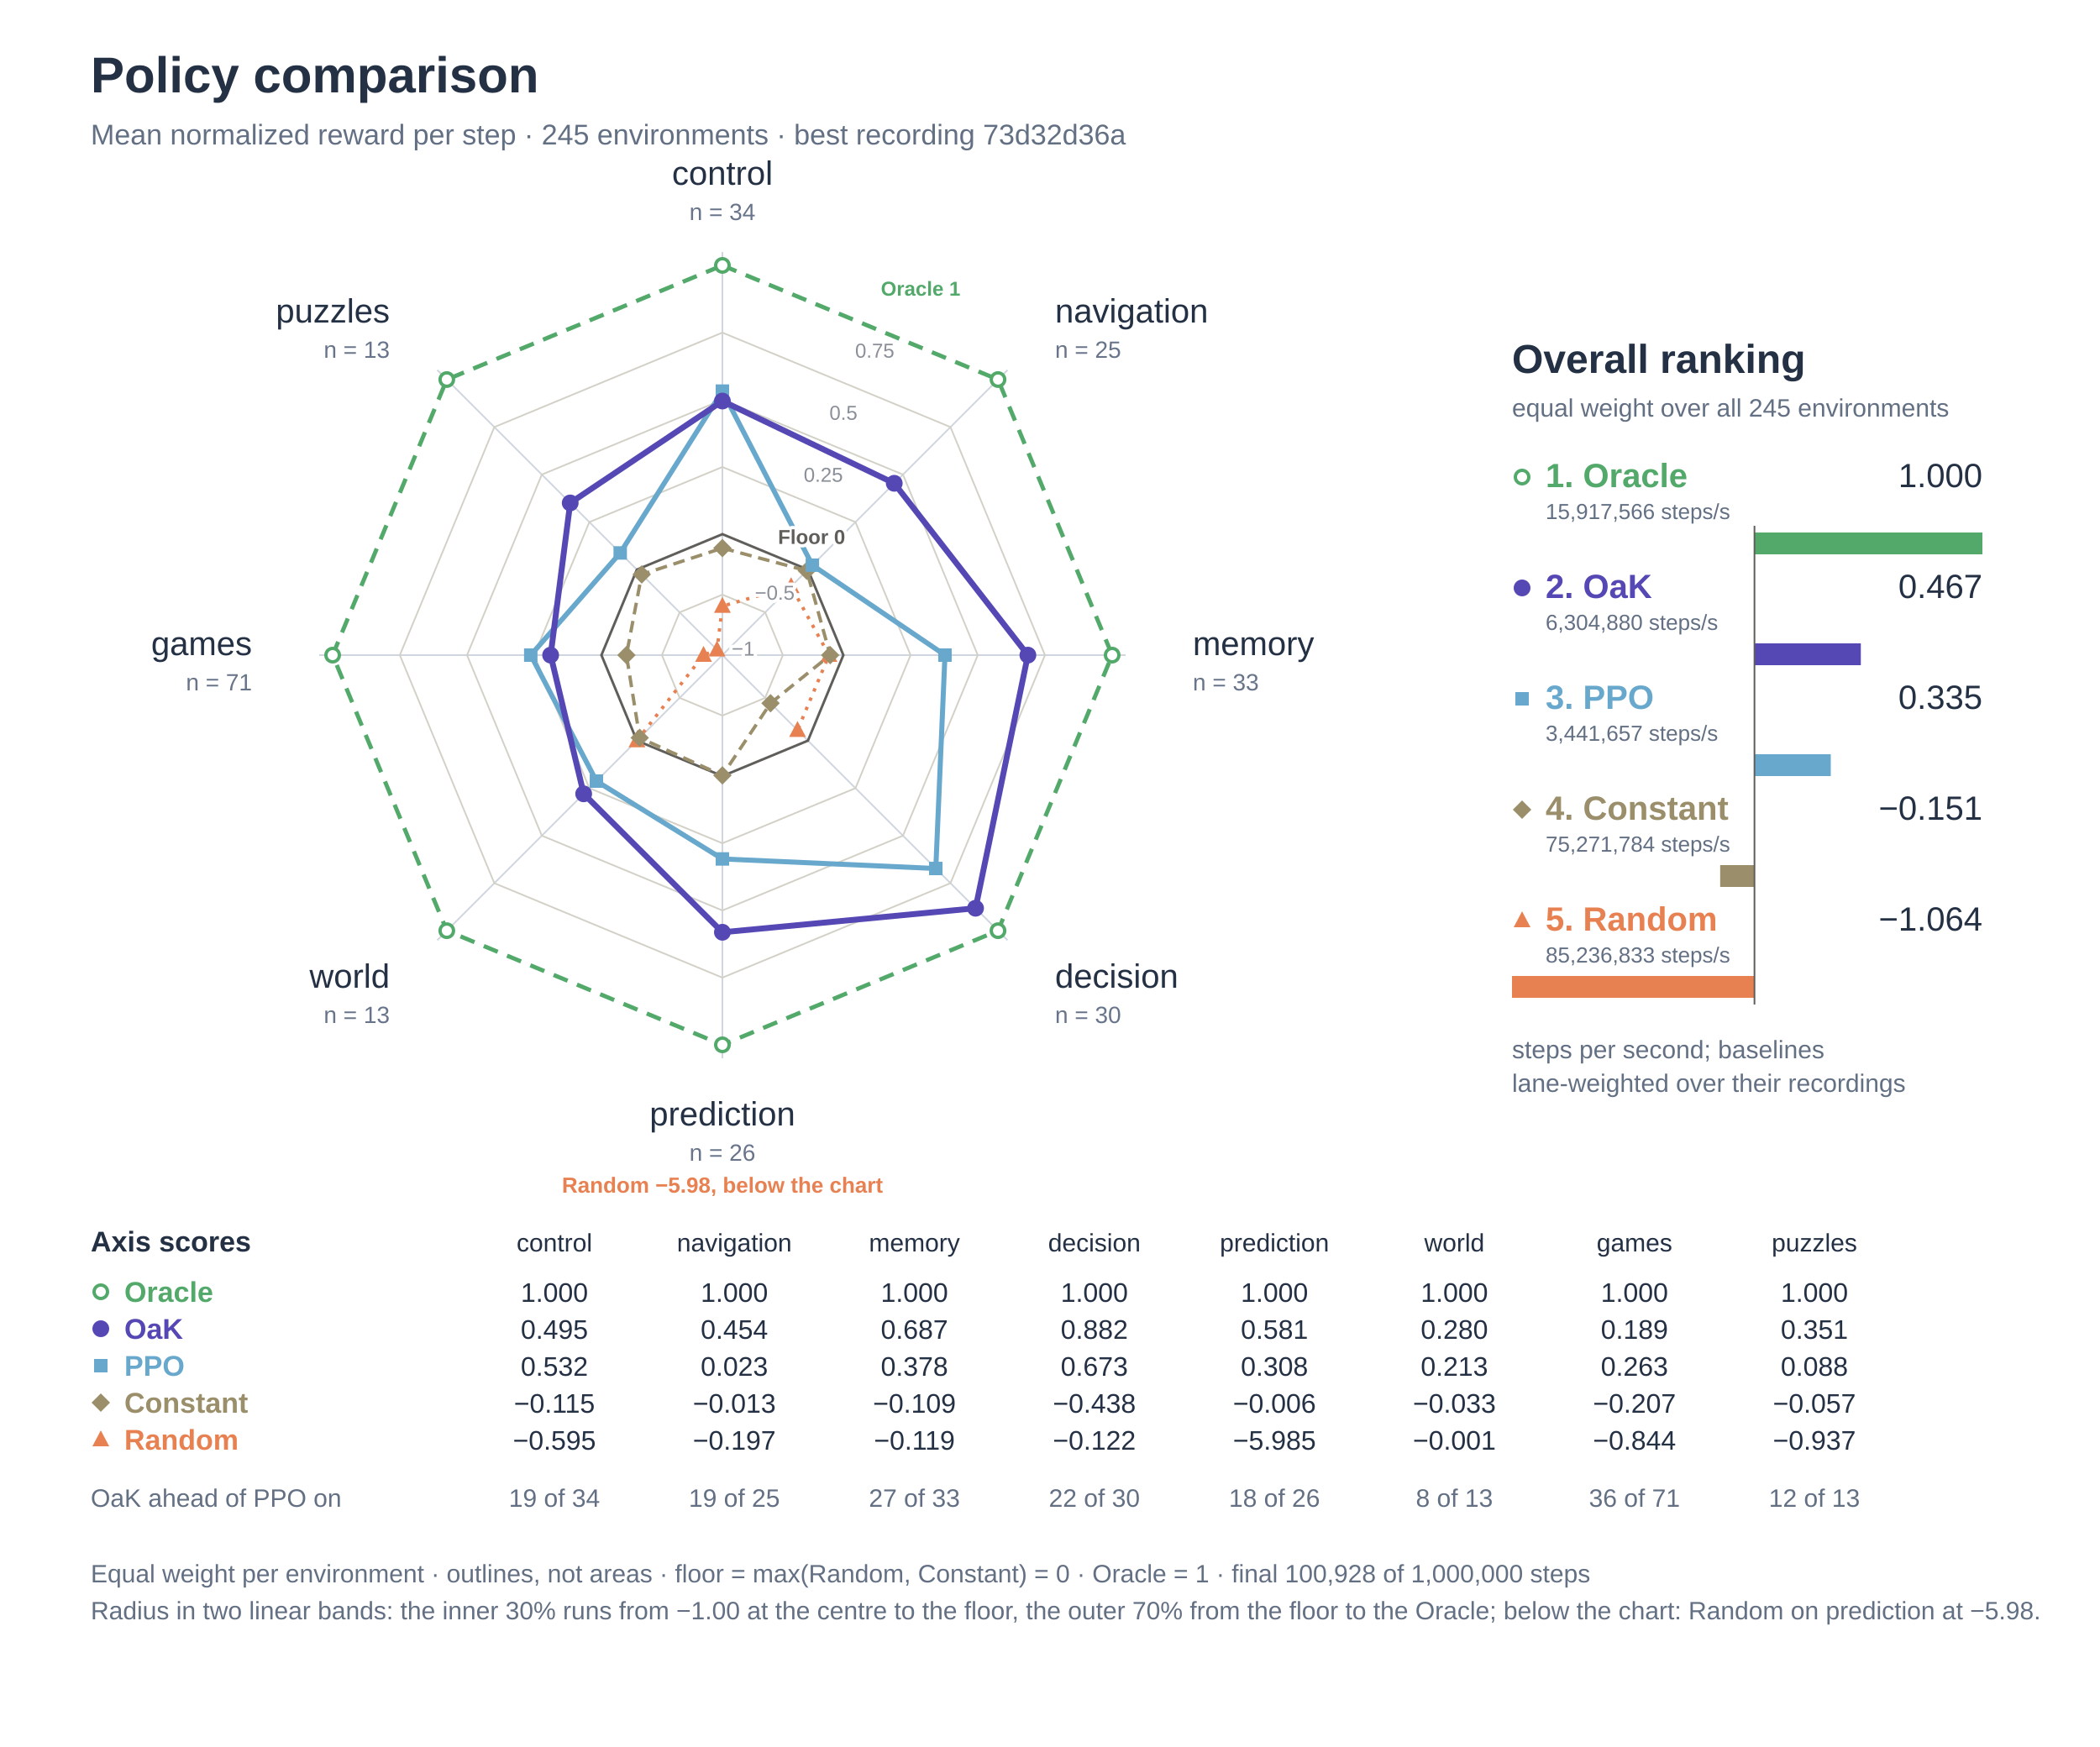
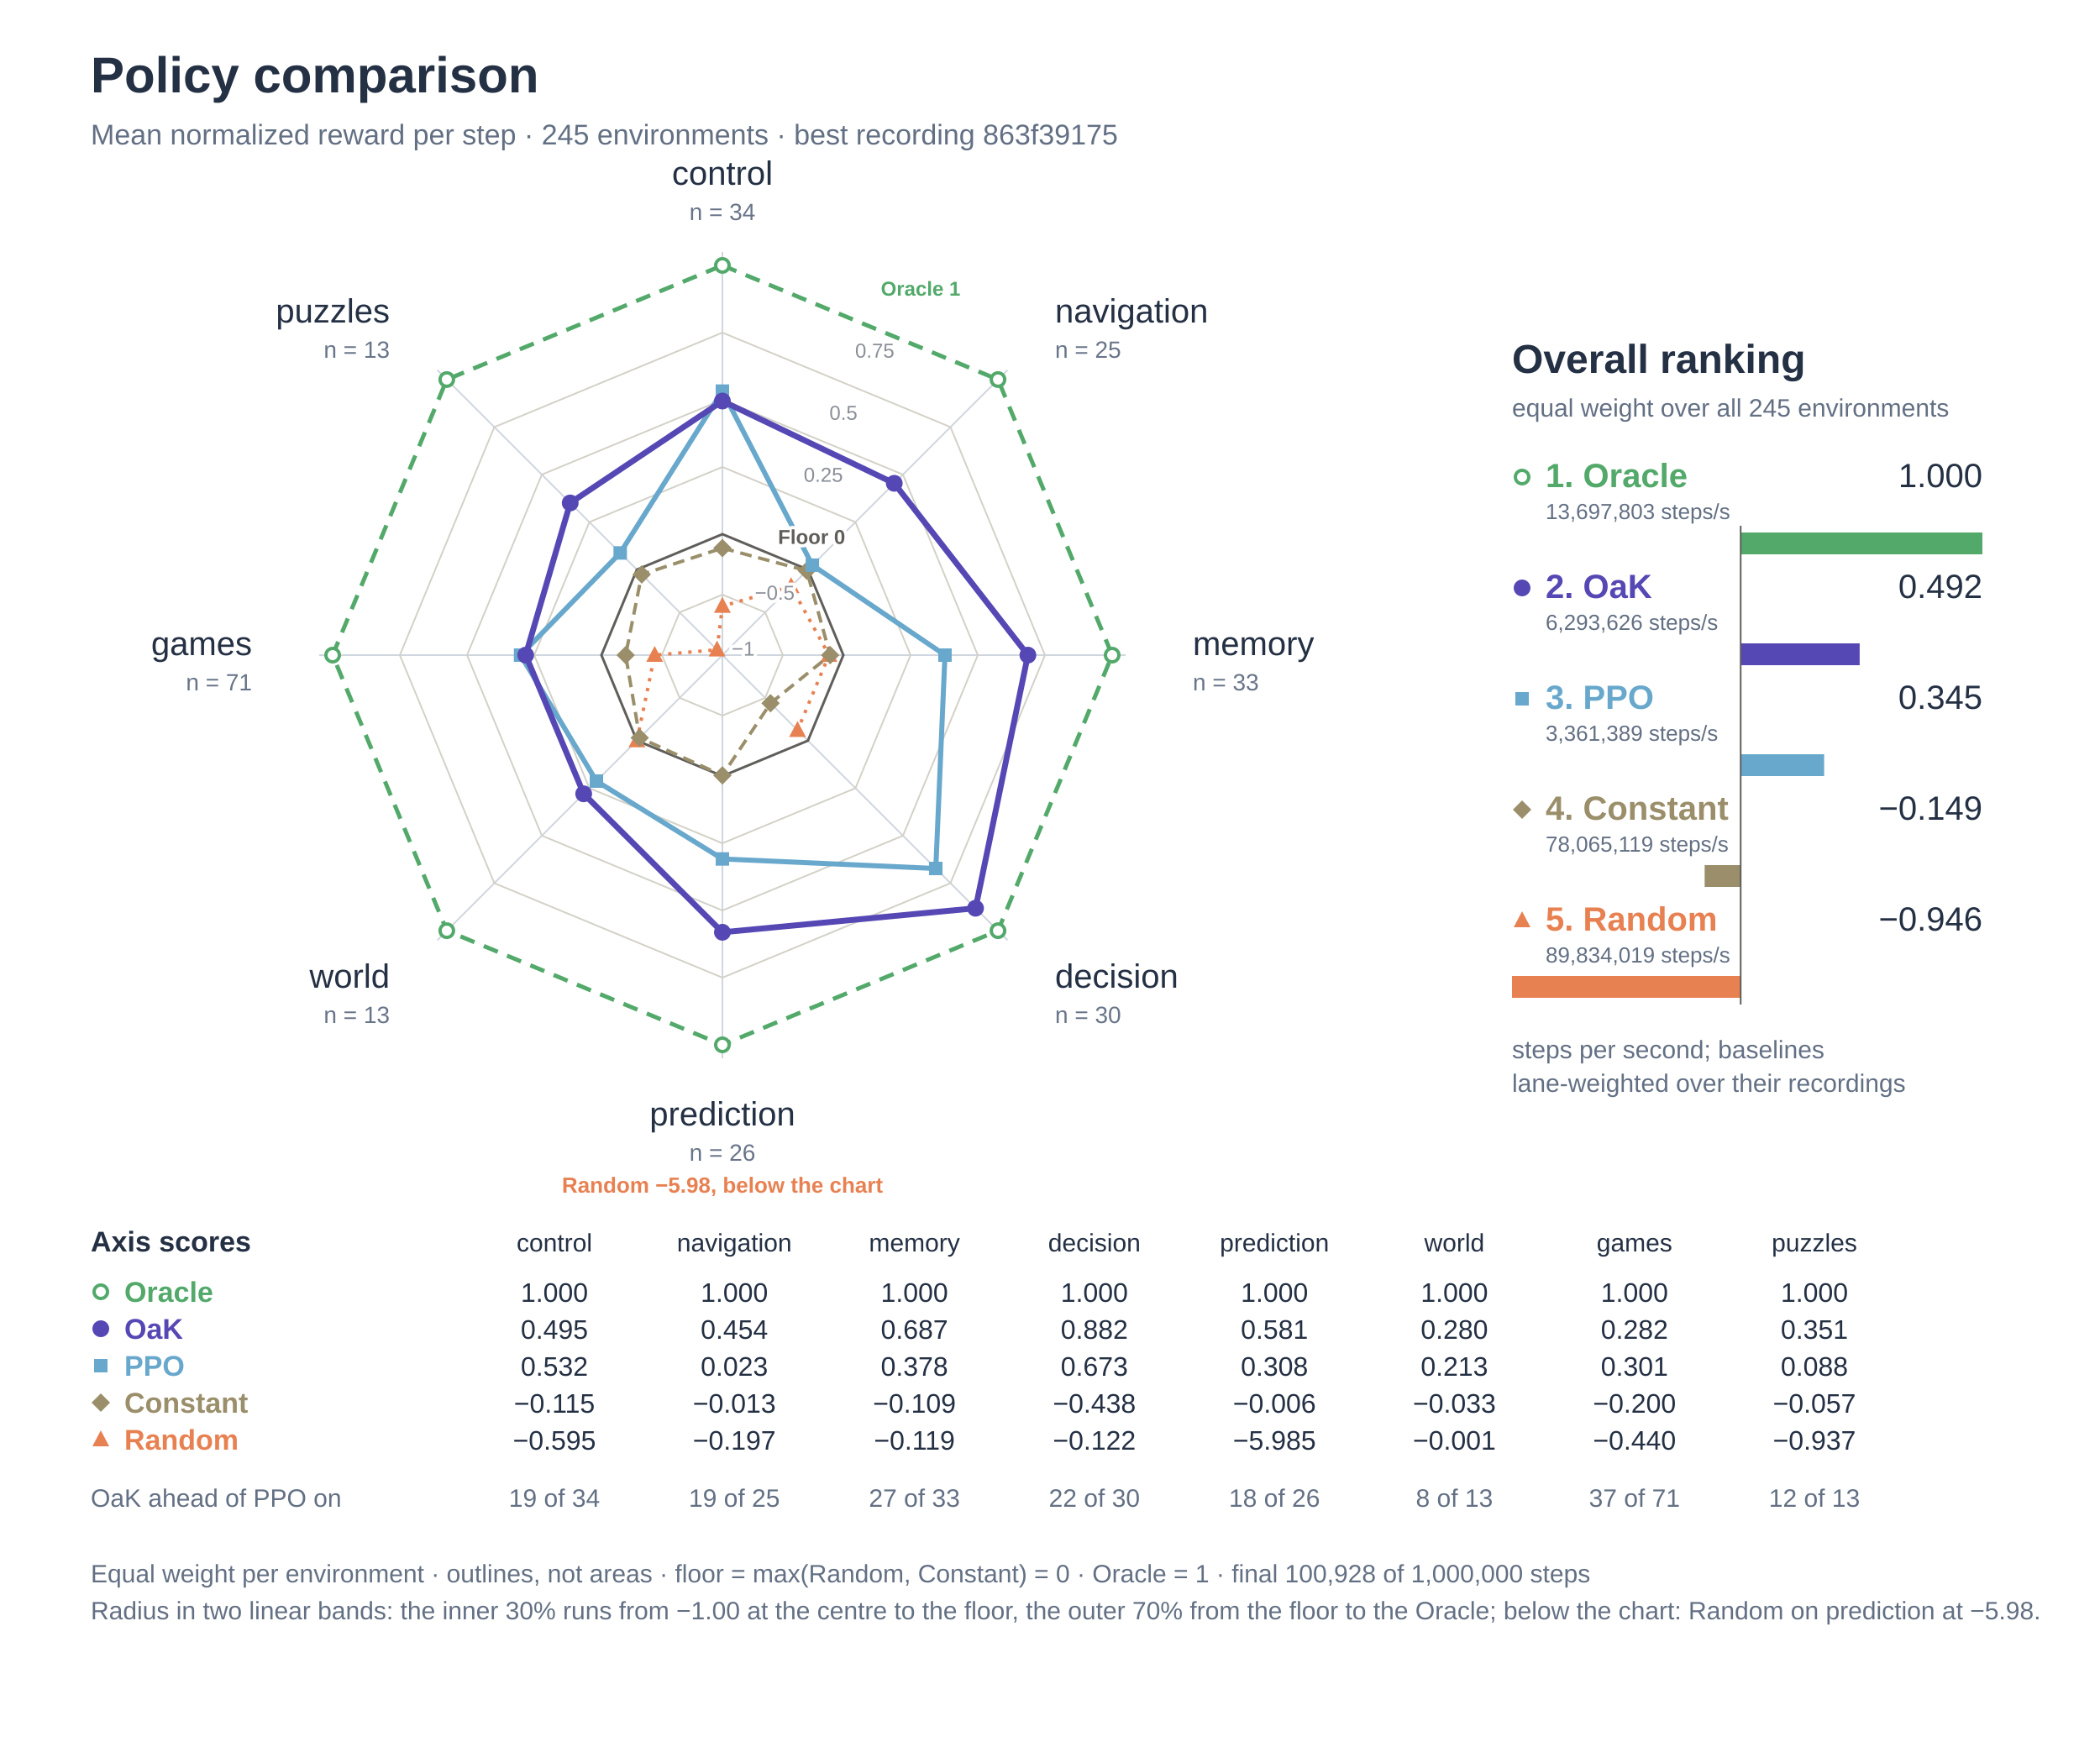
<svg xmlns="http://www.w3.org/2000/svg" width="1250" height="1040" viewBox="0 0 1250 1040" role="img" aria-labelledby="title desc">
  <rect width="1250" height="1040" fill="#ffffff" />
  <g font-family="Arial, Helvetica, sans-serif" fill="#243044">
    <text x="54.0" y="55.0" font-size="30" fill="#243044" text-anchor="start" font-weight="600">Policy comparison</text>
-     <text x="54.0" y="86.0" font-size="17" fill="#637084" text-anchor="start" font-weight="400">Mean normalized reward per step · 245 environments · best recording 73d32d36a</text>
+     <text x="54.0" y="86.0" font-size="17" fill="#637084" text-anchor="start" font-weight="400">Mean normalized reward per step · 245 environments · best recording 863f39175</text>
    <path d="M 430 390 L 430.00 150.00" stroke="#d0d6df" stroke-width="1" />
    <path d="M 430 390 L 599.71 220.29" stroke="#d0d6df" stroke-width="1" />
    <path d="M 430 390 L 670.00 390.00" stroke="#d0d6df" stroke-width="1" />
    <path d="M 430 390 L 599.71 559.71" stroke="#d0d6df" stroke-width="1" />
    <path d="M 430 390 L 430.00 630.00" stroke="#d0d6df" stroke-width="1" />
    <path d="M 430 390 L 260.29 559.71" stroke="#d0d6df" stroke-width="1" />
    <path d="M 430 390 L 190.00 390.00" stroke="#d0d6df" stroke-width="1" />
    <path d="M 430 390 L 260.29 220.29" stroke="#d0d6df" stroke-width="1" />
    <polygon points="430.00,354.00 455.46,364.54 466.00,390.00 455.46,415.46 430.00,426.00 404.54,415.46 394.00,390.00 404.54,364.54" fill="none" stroke="#d3d1c7" stroke-width="1" />
    <polygon points="430.00,278.00 509.20,310.80 542.00,390.00 509.20,469.20 430.00,502.00 350.80,469.20 318.00,390.00 350.80,310.80" fill="none" stroke="#d3d1c7" stroke-width="1" />
    <polygon points="430.00,238.00 537.48,282.52 582.00,390.00 537.48,497.48 430.00,542.00 322.52,497.48 278.00,390.00 322.52,282.52" fill="none" stroke="#d3d1c7" stroke-width="1" />
    <polygon points="430.00,198.00 565.76,254.24 622.00,390.00 565.76,525.76 430.00,582.00 294.24,525.76 238.00,390.00 294.24,254.24" fill="none" stroke="#d3d1c7" stroke-width="1" />
    <polygon points="430.00,318.00 480.91,339.09 502.00,390.00 480.91,440.91 430.00,462.00 379.09,440.91 358.00,390.00 379.09,339.09" fill="none" stroke="#5f5e5a" stroke-width="1.5" />
    <path d="M 430.00 158.00 L 594.05 225.95 L 662.00 390.00 L 594.05 554.05 L 430.00 622.00 L 265.95 554.05 L 198.00 390.00 L 265.95 225.95 Z" fill="none" stroke="#52a96a" stroke-width="2.5" stroke-dasharray="9 6" stroke-linejoin="round" />
    <circle cx="430.00" cy="158.00" r="4" fill="#ffffff" stroke="#52a96a" stroke-width="2" />
    <circle cx="594.05" cy="225.95" r="4" fill="#ffffff" stroke="#52a96a" stroke-width="2" />
    <circle cx="662.00" cy="390.00" r="4" fill="#ffffff" stroke="#52a96a" stroke-width="2" />
    <circle cx="594.05" cy="554.05" r="4" fill="#ffffff" stroke="#52a96a" stroke-width="2" />
    <circle cx="430.00" cy="622.00" r="4" fill="#ffffff" stroke="#52a96a" stroke-width="2" />
    <circle cx="265.95" cy="554.05" r="4" fill="#ffffff" stroke="#52a96a" stroke-width="2" />
    <circle cx="198.00" cy="390.00" r="4" fill="#ffffff" stroke="#52a96a" stroke-width="2" />
    <circle cx="265.95" cy="225.95" r="4" fill="#ffffff" stroke="#52a96a" stroke-width="2" />
-     <path d="M 379.14 440.86 L 418.77 390.00 L 426.80 386.80 L 430.00 360.82 L 470.90 349.10 L 493.46 390.00 L 474.71 434.71" fill="none" stroke="#e88152" stroke-width="2" stroke-dasharray="2 4" stroke-linejoin="round" />
+     <path d="M 379.14 440.86 L 389.68 390.00 L 426.80 386.80 L 430.00 360.82 L 470.90 349.10 L 493.46 390.00 L 474.71 434.71" fill="none" stroke="#e88152" stroke-width="2" stroke-dasharray="2 4" stroke-linejoin="round" />
    <polygon points="430.00,355.32 435.00,364.82 425.00,364.82" fill="#e88152" />
    <polygon points="470.90,343.60 475.90,353.10 465.90,353.10" fill="#e88152" />
    <polygon points="493.46,384.50 498.46,394.00 488.46,394.00" fill="#e88152" />
    <polygon points="474.71,429.21 479.71,438.71 469.71,438.71" fill="#e88152" />
    <polygon points="379.14,435.36 384.14,444.86 374.14,444.86" fill="#e88152" />
-     <polygon points="418.77,384.50 423.77,394.00 413.77,394.00" fill="#e88152" />
+     <polygon points="389.68,384.50 394.68,394.00 384.68,394.00" fill="#e88152" />
    <polygon points="426.80,381.30 431.80,390.80 421.80,390.80" fill="#e88152" />
-     <path d="M 430.00 326.29 L 480.23 339.77 L 494.15 390.00 L 458.64 418.64 L 430.00 461.59 L 380.78 439.22 L 372.88 390.00 L 381.97 341.97 Z" fill="none" stroke="#9a8f6a" stroke-width="2" stroke-dasharray="7 4" stroke-linejoin="round" />
+     <path d="M 430.00 326.29 L 480.23 339.77 L 494.15 390.00 L 458.64 418.64 L 430.00 461.59 L 380.78 439.22 L 372.41 390.00 L 381.97 341.97 Z" fill="none" stroke="#9a8f6a" stroke-width="2" stroke-dasharray="7 4" stroke-linejoin="round" />
    <polygon points="430.00,320.79 435.50,326.29 430.00,331.79 424.50,326.29" fill="#9a8f6a" />
    <polygon points="480.23,334.27 485.73,339.77 480.23,345.27 474.73,339.77" fill="#9a8f6a" />
    <polygon points="494.15,384.50 499.65,390.00 494.15,395.50 488.65,390.00" fill="#9a8f6a" />
    <polygon points="458.64,413.14 464.14,418.64 458.64,424.14 453.14,418.64" fill="#9a8f6a" />
    <polygon points="430.00,456.09 435.50,461.59 430.00,467.09 424.50,461.59" fill="#9a8f6a" />
    <polygon points="380.78,433.72 386.28,439.22 380.78,444.72 375.28,439.22" fill="#9a8f6a" />
-     <polygon points="372.88,384.50 378.38,390.00 372.88,395.50 367.38,390.00" fill="#9a8f6a" />
+     <polygon points="372.41,384.50 377.91,390.00 372.41,395.50 366.91,390.00" fill="#9a8f6a" />
    <polygon points="381.97,336.47 387.47,341.97 381.97,347.47 376.47,341.97" fill="#9a8f6a" />
-     <path d="M 430.00 232.82 L 483.55 336.45 L 562.48 390.00 L 557.02 517.02 L 430.00 511.33 L 355.01 464.99 L 315.93 390.00 L 369.17 329.17 Z" fill="none" stroke="#68a8cc" stroke-width="3" stroke-linejoin="round" />
+     <path d="M 430.00 232.82 L 483.55 336.45 L 562.48 390.00 L 557.02 517.02 L 430.00 511.33 L 355.01 464.99 L 309.87 390.00 L 369.17 329.17 Z" fill="none" stroke="#68a8cc" stroke-width="3" stroke-linejoin="round" />
    <rect x="426.00" y="228.82" width="8" height="8" fill="#68a8cc" />
    <rect x="479.55" y="332.45" width="8" height="8" fill="#68a8cc" />
    <rect x="558.48" y="386.00" width="8" height="8" fill="#68a8cc" />
    <rect x="553.02" y="513.02" width="8" height="8" fill="#68a8cc" />
    <rect x="426.00" y="507.33" width="8" height="8" fill="#68a8cc" />
    <rect x="351.01" y="460.99" width="8" height="8" fill="#68a8cc" />
-     <rect x="311.93" y="386.00" width="8" height="8" fill="#68a8cc" />
+     <rect x="305.87" y="386.00" width="8" height="8" fill="#68a8cc" />
    <rect x="365.17" y="325.17" width="8" height="8" fill="#68a8cc" />
-     <path d="M 430.00 238.74 L 532.29 287.71 L 611.84 390.00 L 580.68 540.68 L 430.00 554.98 L 347.43 472.57 L 327.76 390.00 L 339.41 299.41 Z" fill="none" stroke="#5548b4" stroke-width="3.5" stroke-linejoin="round" />
+     <path d="M 430.00 238.74 L 532.29 287.71 L 611.84 390.00 L 580.68 540.68 L 430.00 554.98 L 347.43 472.57 L 312.90 390.00 L 339.41 299.41 Z" fill="none" stroke="#5548b4" stroke-width="3.5" stroke-linejoin="round" />
    <circle cx="430.00" cy="238.74" r="5" fill="#5548b4" />
    <circle cx="532.29" cy="287.71" r="5" fill="#5548b4" />
    <circle cx="611.84" cy="390.00" r="5" fill="#5548b4" />
    <circle cx="580.68" cy="540.68" r="5" fill="#5548b4" />
    <circle cx="430.00" cy="554.98" r="5" fill="#5548b4" />
    <circle cx="347.43" cy="472.57" r="5" fill="#5548b4" />
-     <circle cx="327.76" cy="390.00" r="5" fill="#5548b4" />
+     <circle cx="312.90" cy="390.00" r="5" fill="#5548b4" />
    <circle cx="339.41" cy="299.41" r="5" fill="#5548b4" />
    <text x="435.5" y="390.3" font-size="12" fill="#8a8f98" text-anchor="start" font-weight="400" stroke="#ffffff" stroke-width="4" stroke-linejoin="round" paint-order="stroke">−1</text>
    <text x="449.3" y="357.0" font-size="12" fill="#8a8f98" text-anchor="start" font-weight="400" stroke="#ffffff" stroke-width="4" stroke-linejoin="round" paint-order="stroke">−0.5</text>
    <text x="478.4" y="286.8" font-size="12" fill="#8a8f98" text-anchor="start" font-weight="400" stroke="#ffffff" stroke-width="4" stroke-linejoin="round" paint-order="stroke">0.25</text>
    <text x="493.7" y="249.9" font-size="12" fill="#8a8f98" text-anchor="start" font-weight="400" stroke="#ffffff" stroke-width="4" stroke-linejoin="round" paint-order="stroke">0.5</text>
    <text x="509.0" y="212.9" font-size="12" fill="#8a8f98" text-anchor="start" font-weight="400" stroke="#ffffff" stroke-width="4" stroke-linejoin="round" paint-order="stroke">0.75</text>
    <text x="463.1" y="323.8" font-size="12" fill="#5f5e5a" text-anchor="start" font-weight="600" stroke="#ffffff" stroke-width="4" stroke-linejoin="round" paint-order="stroke">Floor 0</text>
    <text x="524.3" y="176.0" font-size="12" fill="#52a96a" text-anchor="start" font-weight="600" stroke="#ffffff" stroke-width="4" stroke-linejoin="round" paint-order="stroke">Oracle 1</text>
    <text x="430.0" y="110.0" font-size="20" fill="#243044" text-anchor="middle" font-weight="400">control</text>
    <text x="430.0" y="131.0" font-size="14" fill="#687489" text-anchor="middle" font-weight="400">n = 34</text>
    <text x="628.0" y="192.0" font-size="20" fill="#243044" text-anchor="start" font-weight="400">navigation</text>
    <text x="628.0" y="213.0" font-size="14" fill="#687489" text-anchor="start" font-weight="400">n = 25</text>
    <text x="710.0" y="390.0" font-size="20" fill="#243044" text-anchor="start" font-weight="400">memory</text>
    <text x="710.0" y="411.0" font-size="14" fill="#687489" text-anchor="start" font-weight="400">n = 33</text>
    <text x="628.0" y="588.0" font-size="20" fill="#243044" text-anchor="start" font-weight="400">decision</text>
    <text x="628.0" y="609.0" font-size="14" fill="#687489" text-anchor="start" font-weight="400">n = 30</text>
    <text x="430.0" y="670.0" font-size="20" fill="#243044" text-anchor="middle" font-weight="400">prediction</text>
    <text x="430.0" y="691.0" font-size="14" fill="#687489" text-anchor="middle" font-weight="400">n = 26</text>
    <text x="430.0" y="710.0" font-size="13" fill="#e88152" text-anchor="middle" font-weight="600">Random −5.98, below the chart</text>
    <text x="232.0" y="588.0" font-size="20" fill="#243044" text-anchor="end" font-weight="400">world</text>
    <text x="232.0" y="609.0" font-size="14" fill="#687489" text-anchor="end" font-weight="400">n = 13</text>
    <text x="150.0" y="390.0" font-size="20" fill="#243044" text-anchor="end" font-weight="400">games</text>
    <text x="150.0" y="411.0" font-size="14" fill="#687489" text-anchor="end" font-weight="400">n = 71</text>
    <text x="232.0" y="192.0" font-size="20" fill="#243044" text-anchor="end" font-weight="400">puzzles</text>
    <text x="232.0" y="213.0" font-size="14" fill="#687489" text-anchor="end" font-weight="400">n = 13</text>
    <text x="900.0" y="222.0" font-size="24" fill="#243044" text-anchor="start" font-weight="600">Overall ranking</text>
    <text x="900.0" y="248.0" font-size="15" fill="#637084" text-anchor="start" font-weight="400">equal weight over all 245 environments</text>
    <circle cx="906.00" cy="284.00" r="4" fill="#ffffff" stroke="#52a96a" stroke-width="2" />
    <text x="920.0" y="290.0" font-size="20" fill="#52a96a" text-anchor="start" font-weight="600">1. Oracle</text>
    <text x="1180.0" y="290.0" font-size="20" fill="#243044" text-anchor="end" font-weight="400">1.000</text>
-     <rect x="1044.33" y="317" width="135.67" height="13" fill="#52a96a" />
-     <text x="920.0" y="309.0" font-size="13" fill="#637084" text-anchor="start" font-weight="400">15,917,566 steps/s</text>
+     <rect x="1036.11" y="317" width="143.89" height="13" fill="#52a96a" />
+     <text x="920.0" y="309.0" font-size="13" fill="#637084" text-anchor="start" font-weight="400">13,697,803 steps/s</text>
    <circle cx="906.00" cy="350.00" r="5" fill="#5548b4" />
    <text x="920.0" y="356.0" font-size="20" fill="#5548b4" text-anchor="start" font-weight="600">2. OaK</text>
-     <text x="1180.0" y="356.0" font-size="20" fill="#243044" text-anchor="end" font-weight="400">0.467</text>
-     <rect x="1044.33" y="383" width="63.30" height="13" fill="#5548b4" />
-     <text x="920.0" y="375.0" font-size="13" fill="#637084" text-anchor="start" font-weight="400">6,304,880 steps/s</text>
+     <text x="1180.0" y="356.0" font-size="20" fill="#243044" text-anchor="end" font-weight="400">0.492</text>
+     <rect x="1036.11" y="383" width="70.84" height="13" fill="#5548b4" />
+     <text x="920.0" y="375.0" font-size="13" fill="#637084" text-anchor="start" font-weight="400">6,293,626 steps/s</text>
    <rect x="902.00" y="412.00" width="8" height="8" fill="#68a8cc" />
    <text x="920.0" y="422.0" font-size="20" fill="#68a8cc" text-anchor="start" font-weight="600">3. PPO</text>
-     <text x="1180.0" y="422.0" font-size="20" fill="#243044" text-anchor="end" font-weight="400">0.335</text>
-     <rect x="1044.33" y="449" width="45.41" height="13" fill="#68a8cc" />
-     <text x="920.0" y="441.0" font-size="13" fill="#637084" text-anchor="start" font-weight="400">3,441,657 steps/s</text>
+     <text x="1180.0" y="422.0" font-size="20" fill="#243044" text-anchor="end" font-weight="400">0.345</text>
+     <rect x="1036.11" y="449" width="49.70" height="13" fill="#68a8cc" />
+     <text x="920.0" y="441.0" font-size="13" fill="#637084" text-anchor="start" font-weight="400">3,361,389 steps/s</text>
    <polygon points="906.00,476.50 911.50,482.00 906.00,487.50 900.50,482.00" fill="#9a8f6a" />
    <text x="920.0" y="488.0" font-size="20" fill="#9a8f6a" text-anchor="start" font-weight="600">4. Constant</text>
-     <text x="1180.0" y="488.0" font-size="20" fill="#243044" text-anchor="end" font-weight="400">−0.151</text>
-     <rect x="1023.90" y="515" width="20.44" height="13" fill="#9a8f6a" />
-     <text x="920.0" y="507.0" font-size="13" fill="#637084" text-anchor="start" font-weight="400">75,271,784 steps/s</text>
+     <text x="1180.0" y="488.0" font-size="20" fill="#243044" text-anchor="end" font-weight="400">−0.149</text>
+     <rect x="1014.67" y="515" width="21.44" height="13" fill="#9a8f6a" />
+     <text x="920.0" y="507.0" font-size="13" fill="#637084" text-anchor="start" font-weight="400">78,065,119 steps/s</text>
    <polygon points="906.00,542.50 911.00,552.00 901.00,552.00" fill="#e88152" />
    <text x="920.0" y="554.0" font-size="20" fill="#e88152" text-anchor="start" font-weight="600">5. Random</text>
-     <text x="1180.0" y="554.0" font-size="20" fill="#243044" text-anchor="end" font-weight="400">−1.064</text>
-     <rect x="900.00" y="581" width="144.33" height="13" fill="#e88152" />
-     <text x="920.0" y="573.0" font-size="13" fill="#637084" text-anchor="start" font-weight="400">85,236,833 steps/s</text>
-     <path d="M 1044.33 313 V 598" stroke="#5f5e5a" stroke-width="1" />
+     <text x="1180.0" y="554.0" font-size="20" fill="#243044" text-anchor="end" font-weight="400">−0.946</text>
+     <rect x="900.00" y="581" width="136.11" height="13" fill="#e88152" />
+     <text x="920.0" y="573.0" font-size="13" fill="#637084" text-anchor="start" font-weight="400">89,834,019 steps/s</text>
+     <path d="M 1036.11 313 V 598" stroke="#5f5e5a" stroke-width="1" />
    <text x="900.0" y="630.0" font-size="15" fill="#637084" text-anchor="start" font-weight="400">steps per second; baselines</text>
    <text x="900.0" y="650.0" font-size="15" fill="#637084" text-anchor="start" font-weight="400">lane-weighted over their recordings</text>
    <text x="54.0" y="745.0" font-size="17" fill="#243044" text-anchor="start" font-weight="600">Axis scores</text>
    <text x="330.0" y="745.0" font-size="15" fill="#243044" text-anchor="middle" font-weight="400">control</text>
    <text x="437.1" y="745.0" font-size="15" fill="#243044" text-anchor="middle" font-weight="400">navigation</text>
    <text x="544.3" y="745.0" font-size="15" fill="#243044" text-anchor="middle" font-weight="400">memory</text>
    <text x="651.4" y="745.0" font-size="15" fill="#243044" text-anchor="middle" font-weight="400">decision</text>
    <text x="758.6" y="745.0" font-size="15" fill="#243044" text-anchor="middle" font-weight="400">prediction</text>
    <text x="865.7" y="745.0" font-size="15" fill="#243044" text-anchor="middle" font-weight="400">world</text>
    <text x="972.9" y="745.0" font-size="15" fill="#243044" text-anchor="middle" font-weight="400">games</text>
    <text x="1080.0" y="745.0" font-size="15" fill="#243044" text-anchor="middle" font-weight="400">puzzles</text>
    <circle cx="60.00" cy="769.00" r="4" fill="#ffffff" stroke="#52a96a" stroke-width="2" />
    <text x="74.0" y="775.0" font-size="17" fill="#52a96a" text-anchor="start" font-weight="600">Oracle</text>
    <text x="330.0" y="775.0" font-size="16" fill="#243044" text-anchor="middle" font-weight="400">1.000</text>
    <text x="437.1" y="775.0" font-size="16" fill="#243044" text-anchor="middle" font-weight="400">1.000</text>
    <text x="544.3" y="775.0" font-size="16" fill="#243044" text-anchor="middle" font-weight="400">1.000</text>
    <text x="651.4" y="775.0" font-size="16" fill="#243044" text-anchor="middle" font-weight="400">1.000</text>
    <text x="758.6" y="775.0" font-size="16" fill="#243044" text-anchor="middle" font-weight="400">1.000</text>
    <text x="865.7" y="775.0" font-size="16" fill="#243044" text-anchor="middle" font-weight="400">1.000</text>
    <text x="972.9" y="775.0" font-size="16" fill="#243044" text-anchor="middle" font-weight="400">1.000</text>
    <text x="1080.0" y="775.0" font-size="16" fill="#243044" text-anchor="middle" font-weight="400">1.000</text>
    <circle cx="60.00" cy="791.00" r="5" fill="#5548b4" />
    <text x="74.0" y="797.0" font-size="17" fill="#5548b4" text-anchor="start" font-weight="600">OaK</text>
    <text x="330.0" y="797.0" font-size="16" fill="#243044" text-anchor="middle" font-weight="400">0.495</text>
    <text x="437.1" y="797.0" font-size="16" fill="#243044" text-anchor="middle" font-weight="400">0.454</text>
    <text x="544.3" y="797.0" font-size="16" fill="#243044" text-anchor="middle" font-weight="400">0.687</text>
    <text x="651.4" y="797.0" font-size="16" fill="#243044" text-anchor="middle" font-weight="400">0.882</text>
    <text x="758.6" y="797.0" font-size="16" fill="#243044" text-anchor="middle" font-weight="400">0.581</text>
    <text x="865.7" y="797.0" font-size="16" fill="#243044" text-anchor="middle" font-weight="400">0.280</text>
-     <text x="972.9" y="797.0" font-size="16" fill="#243044" text-anchor="middle" font-weight="400">0.189</text>
+     <text x="972.9" y="797.0" font-size="16" fill="#243044" text-anchor="middle" font-weight="400">0.282</text>
    <text x="1080.0" y="797.0" font-size="16" fill="#243044" text-anchor="middle" font-weight="400">0.351</text>
    <rect x="56.00" y="809.00" width="8" height="8" fill="#68a8cc" />
    <text x="74.0" y="819.0" font-size="17" fill="#68a8cc" text-anchor="start" font-weight="600">PPO</text>
    <text x="330.0" y="819.0" font-size="16" fill="#243044" text-anchor="middle" font-weight="400">0.532</text>
    <text x="437.1" y="819.0" font-size="16" fill="#243044" text-anchor="middle" font-weight="400">0.023</text>
    <text x="544.3" y="819.0" font-size="16" fill="#243044" text-anchor="middle" font-weight="400">0.378</text>
    <text x="651.4" y="819.0" font-size="16" fill="#243044" text-anchor="middle" font-weight="400">0.673</text>
    <text x="758.6" y="819.0" font-size="16" fill="#243044" text-anchor="middle" font-weight="400">0.308</text>
    <text x="865.7" y="819.0" font-size="16" fill="#243044" text-anchor="middle" font-weight="400">0.213</text>
-     <text x="972.9" y="819.0" font-size="16" fill="#243044" text-anchor="middle" font-weight="400">0.263</text>
+     <text x="972.9" y="819.0" font-size="16" fill="#243044" text-anchor="middle" font-weight="400">0.301</text>
    <text x="1080.0" y="819.0" font-size="16" fill="#243044" text-anchor="middle" font-weight="400">0.088</text>
    <polygon points="60.00,829.50 65.50,835.00 60.00,840.50 54.50,835.00" fill="#9a8f6a" />
    <text x="74.0" y="841.0" font-size="17" fill="#9a8f6a" text-anchor="start" font-weight="600">Constant</text>
    <text x="330.0" y="841.0" font-size="16" fill="#243044" text-anchor="middle" font-weight="400">−0.115</text>
    <text x="437.1" y="841.0" font-size="16" fill="#243044" text-anchor="middle" font-weight="400">−0.013</text>
    <text x="544.3" y="841.0" font-size="16" fill="#243044" text-anchor="middle" font-weight="400">−0.109</text>
    <text x="651.4" y="841.0" font-size="16" fill="#243044" text-anchor="middle" font-weight="400">−0.438</text>
    <text x="758.6" y="841.0" font-size="16" fill="#243044" text-anchor="middle" font-weight="400">−0.006</text>
    <text x="865.7" y="841.0" font-size="16" fill="#243044" text-anchor="middle" font-weight="400">−0.033</text>
-     <text x="972.9" y="841.0" font-size="16" fill="#243044" text-anchor="middle" font-weight="400">−0.207</text>
+     <text x="972.9" y="841.0" font-size="16" fill="#243044" text-anchor="middle" font-weight="400">−0.200</text>
    <text x="1080.0" y="841.0" font-size="16" fill="#243044" text-anchor="middle" font-weight="400">−0.057</text>
    <polygon points="60.00,851.50 65.00,861.00 55.00,861.00" fill="#e88152" />
    <text x="74.0" y="863.0" font-size="17" fill="#e88152" text-anchor="start" font-weight="600">Random</text>
    <text x="330.0" y="863.0" font-size="16" fill="#243044" text-anchor="middle" font-weight="400">−0.595</text>
    <text x="437.1" y="863.0" font-size="16" fill="#243044" text-anchor="middle" font-weight="400">−0.197</text>
    <text x="544.3" y="863.0" font-size="16" fill="#243044" text-anchor="middle" font-weight="400">−0.119</text>
    <text x="651.4" y="863.0" font-size="16" fill="#243044" text-anchor="middle" font-weight="400">−0.122</text>
    <text x="758.6" y="863.0" font-size="16" fill="#243044" text-anchor="middle" font-weight="400">−5.985</text>
    <text x="865.7" y="863.0" font-size="16" fill="#243044" text-anchor="middle" font-weight="400">−0.001</text>
-     <text x="972.9" y="863.0" font-size="16" fill="#243044" text-anchor="middle" font-weight="400">−0.844</text>
+     <text x="972.9" y="863.0" font-size="16" fill="#243044" text-anchor="middle" font-weight="400">−0.440</text>
    <text x="1080.0" y="863.0" font-size="16" fill="#243044" text-anchor="middle" font-weight="400">−0.937</text>
    <text x="54.0" y="897.0" font-size="15" fill="#637084" text-anchor="start" font-weight="400">OaK ahead of PPO on</text>
    <text x="330.0" y="897.0" font-size="15" fill="#637084" text-anchor="middle" font-weight="400">19 of 34</text>
    <text x="437.1" y="897.0" font-size="15" fill="#637084" text-anchor="middle" font-weight="400">19 of 25</text>
    <text x="544.3" y="897.0" font-size="15" fill="#637084" text-anchor="middle" font-weight="400">27 of 33</text>
    <text x="651.4" y="897.0" font-size="15" fill="#637084" text-anchor="middle" font-weight="400">22 of 30</text>
    <text x="758.6" y="897.0" font-size="15" fill="#637084" text-anchor="middle" font-weight="400">18 of 26</text>
    <text x="865.7" y="897.0" font-size="15" fill="#637084" text-anchor="middle" font-weight="400">8 of 13</text>
-     <text x="972.9" y="897.0" font-size="15" fill="#637084" text-anchor="middle" font-weight="400">36 of 71</text>
+     <text x="972.9" y="897.0" font-size="15" fill="#637084" text-anchor="middle" font-weight="400">37 of 71</text>
    <text x="1080.0" y="897.0" font-size="15" fill="#637084" text-anchor="middle" font-weight="400">12 of 13</text>
    <text x="54.0" y="942.0" font-size="15" fill="#637084" text-anchor="start" font-weight="400">Equal weight per environment · outlines, not areas · floor = max(Random, Constant) = 0 · Oracle = 1 · final 100,928 of 1,000,000 steps</text>
    <text x="54.0" y="964.0" font-size="15" fill="#637084" text-anchor="start" font-weight="400">Radius in two linear bands: the inner 30% runs from −1.00 at the centre to the floor, the outer 70% from the floor to the Oracle; below the chart: Random on prediction at −5.98.</text>
  </g>
</svg>
